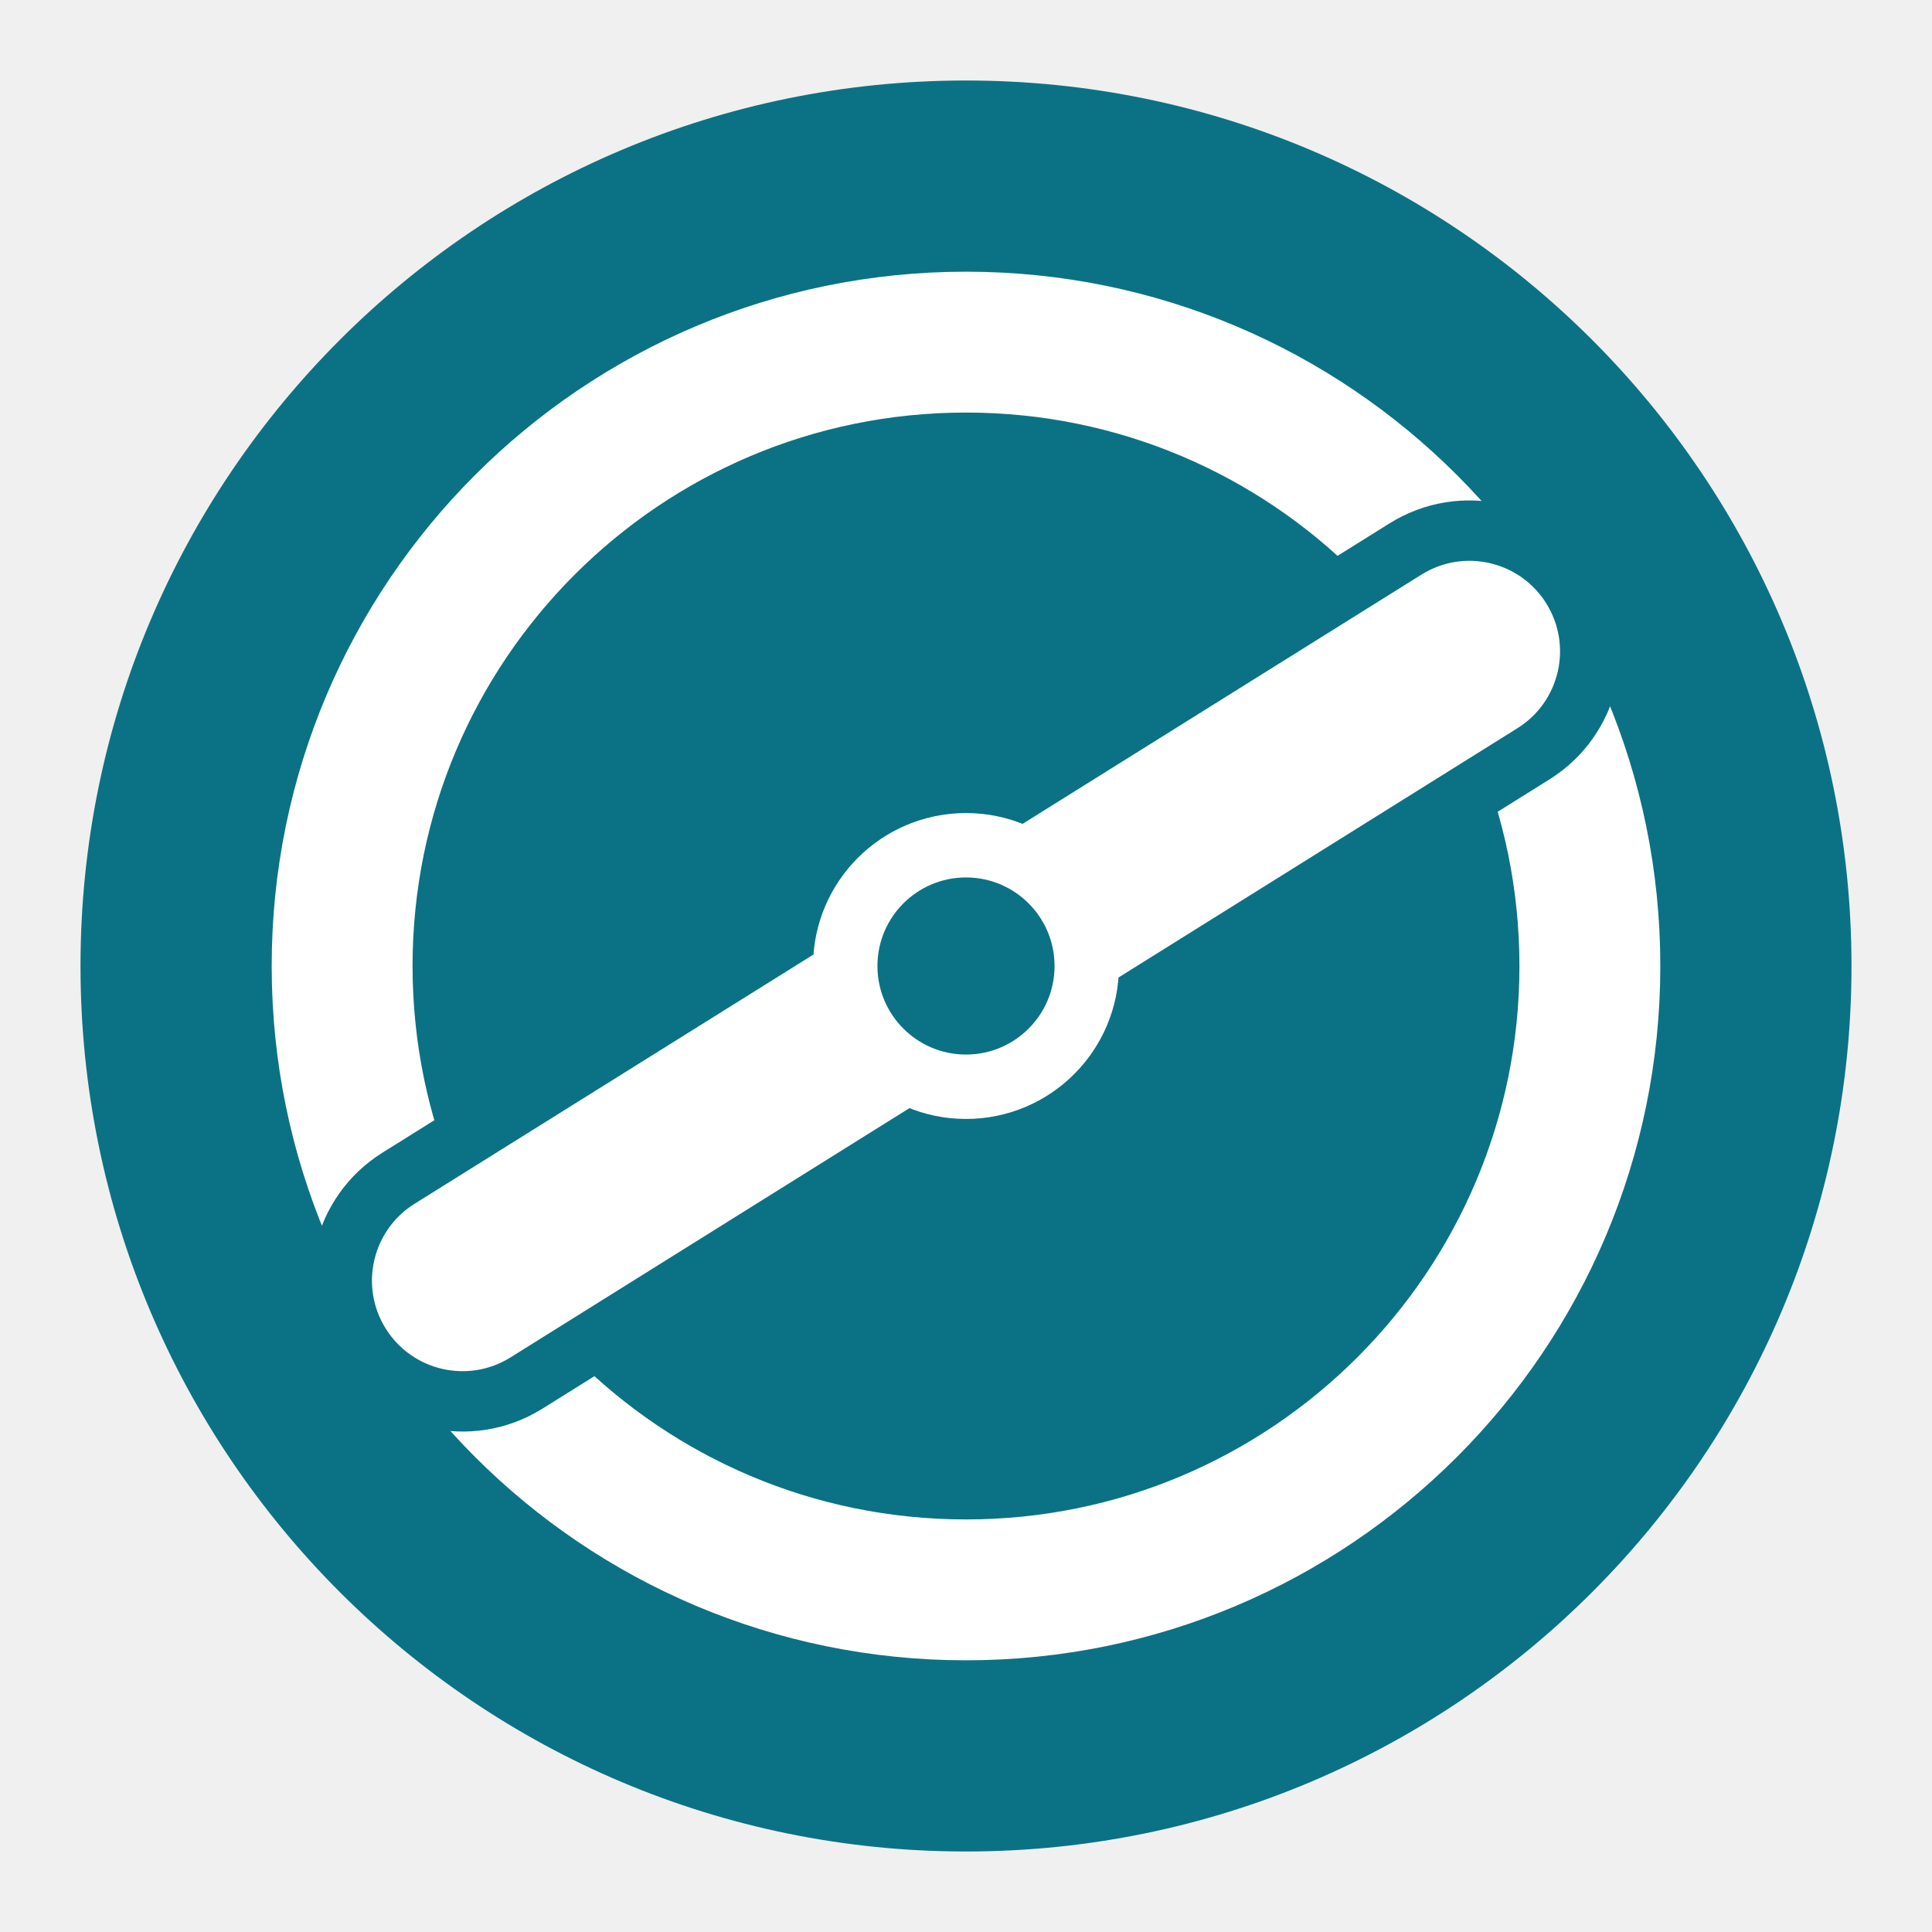
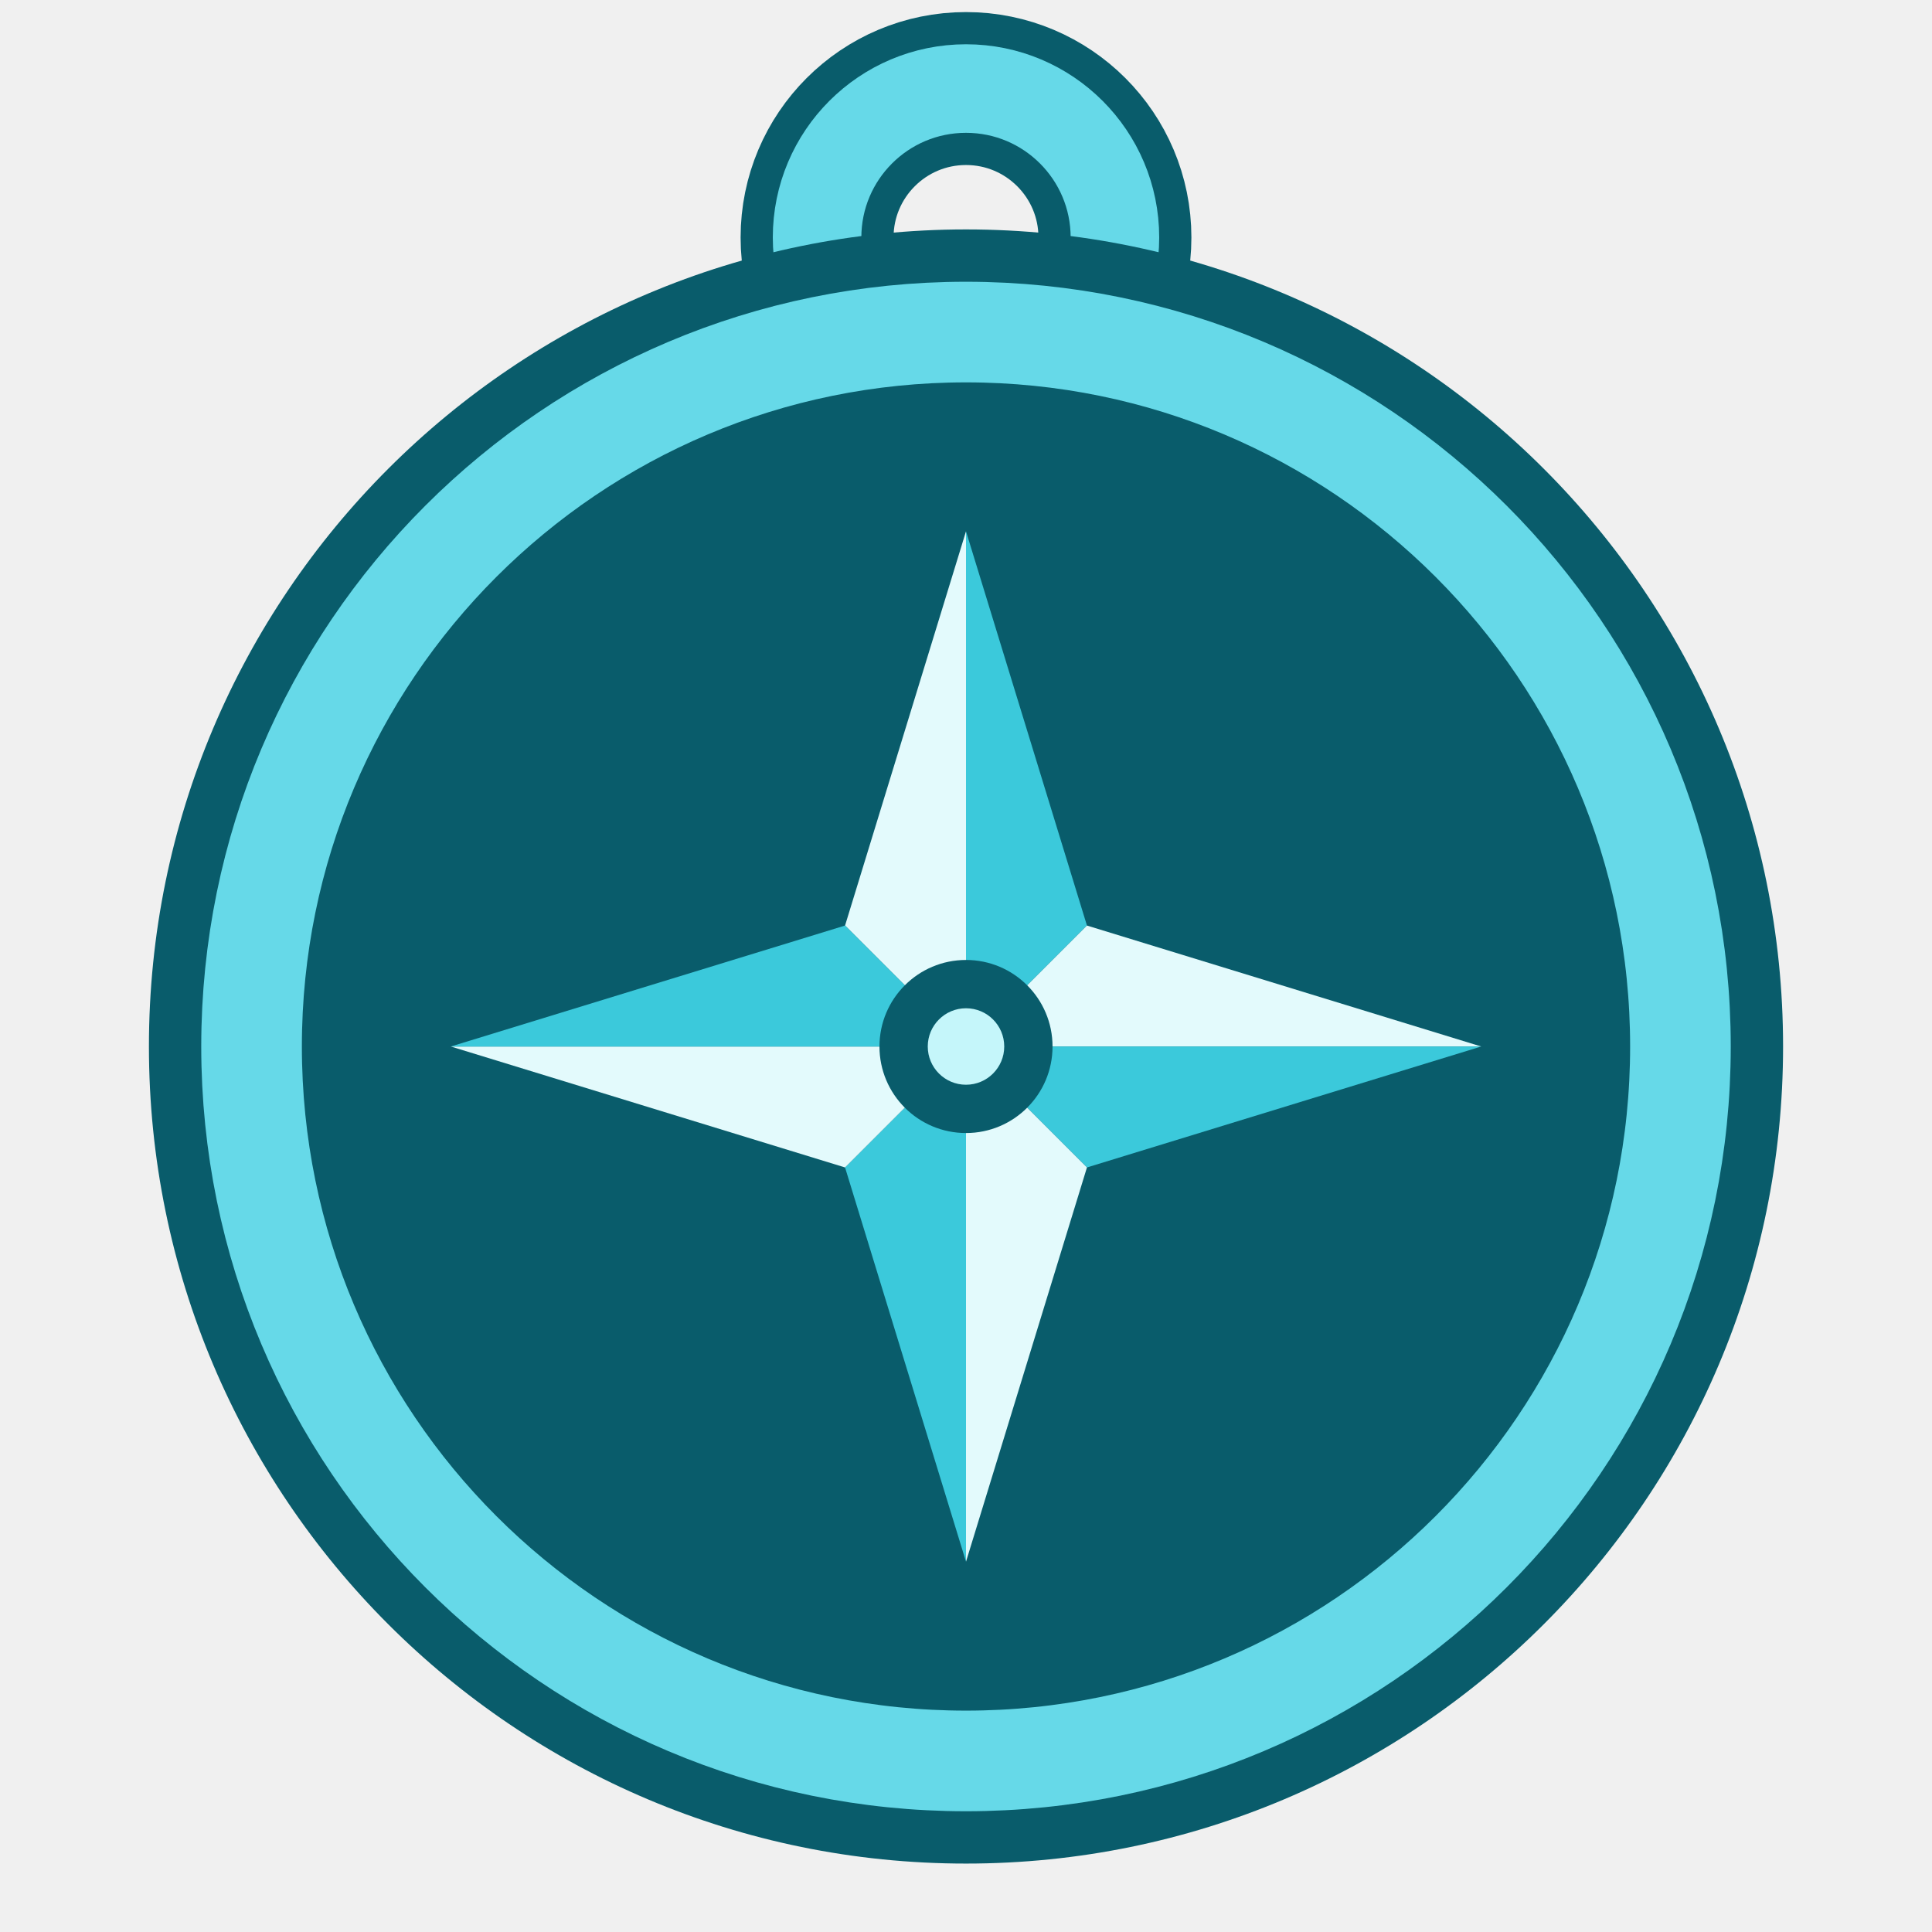
<svg xmlns="http://www.w3.org/2000/svg" viewBox="0 0 48 48" role="img" aria-labelledby="t d">
-   <circle cx="24" cy="24" r="22" fill="#0b7285" />
-   <circle cx="24" cy="24" r="15.5" fill="none" stroke="#ffffff" stroke-width="3.5" />
-   <g transform="rotate(-32 24 24)">
-     <rect x="5.5" y="20.25" width="37" height="7.5" rx="3.75" fill="#0b7285" />
-     <rect x="7" y="21.75" width="34" height="4.5" rx="2.25" fill="#ffffff" />
+   <circle cx="24" cy="5.9" r="3.7" fill="none" stroke="#095c6b" stroke-width="3.8" />
+   <circle cx="24" cy="5.9" r="3.7" fill="none" stroke="#66d9e8" stroke-width="2.2" />
+   <circle cx="24" cy="26" r="20.3" fill="#095c6b" />
+   <circle cx="24" cy="26" r="17.75" fill="none" stroke="#66d9e8" stroke-width="2.5" />
+   <g>
+     <polygon points="24 13.2 20.995 22.995 24 26" fill="#e3fafc" />
+     <polygon points="24 13.2 27.005 22.995 24 26" fill="#3bc9db" />
+     <polygon points="36.8 26 27.005 22.995 24 26" fill="#e3fafc" />
+     <polygon points="36.8 26 27.005 29.005 24 26" fill="#3bc9db" />
+     <polygon points="24 38.8 27.005 29.005 24 26" fill="#e3fafc" />
+     <polygon points="24 38.8 20.995 29.005 24 26" fill="#3bc9db" />
+     <polygon points="11.2 26 20.995 29.005 24 26" fill="#e3fafc" />
+     <polygon points="11.2 26 20.995 22.995 24 26" fill="#3bc9db" />
  </g>
-   <circle cx="24" cy="24" r="3" fill="#0b7285" stroke="#ffffff" stroke-width="1.6" />
+   <circle cx="24" cy="26" r="2.15" fill="#095c6b" />
+   <circle cx="24" cy="26" r=".95" fill="#c5f6fa" />
</svg>
